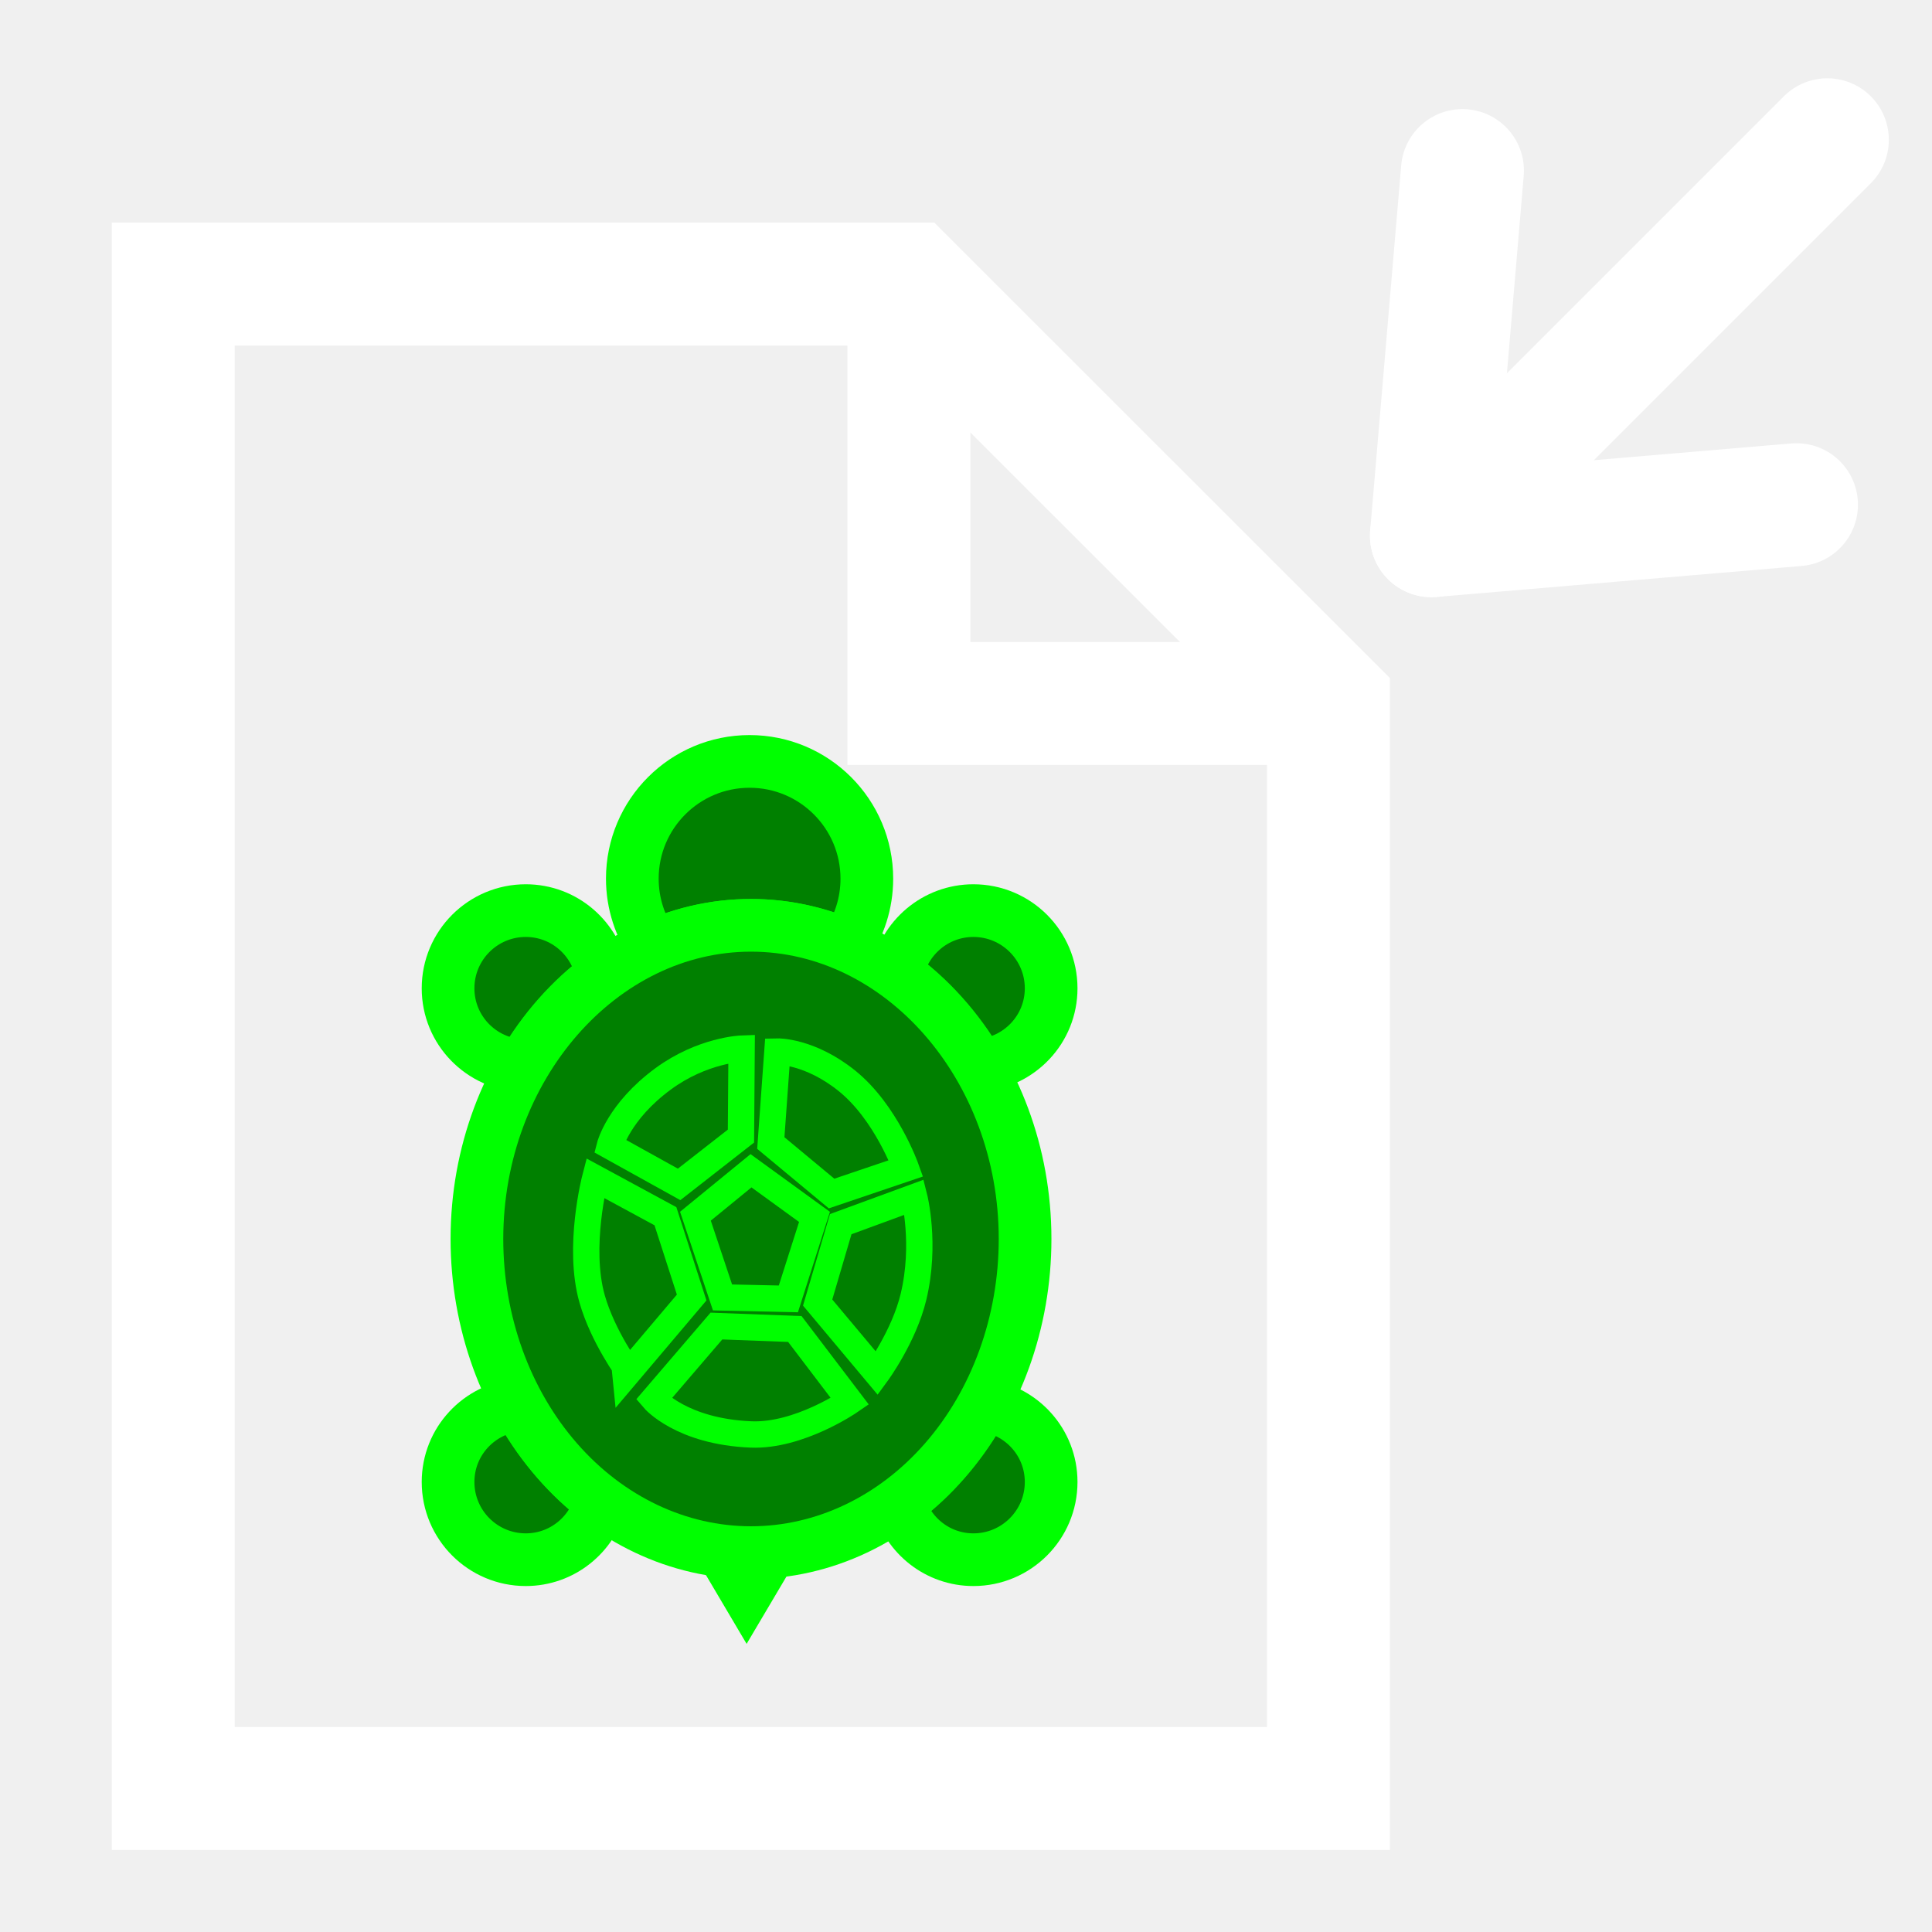
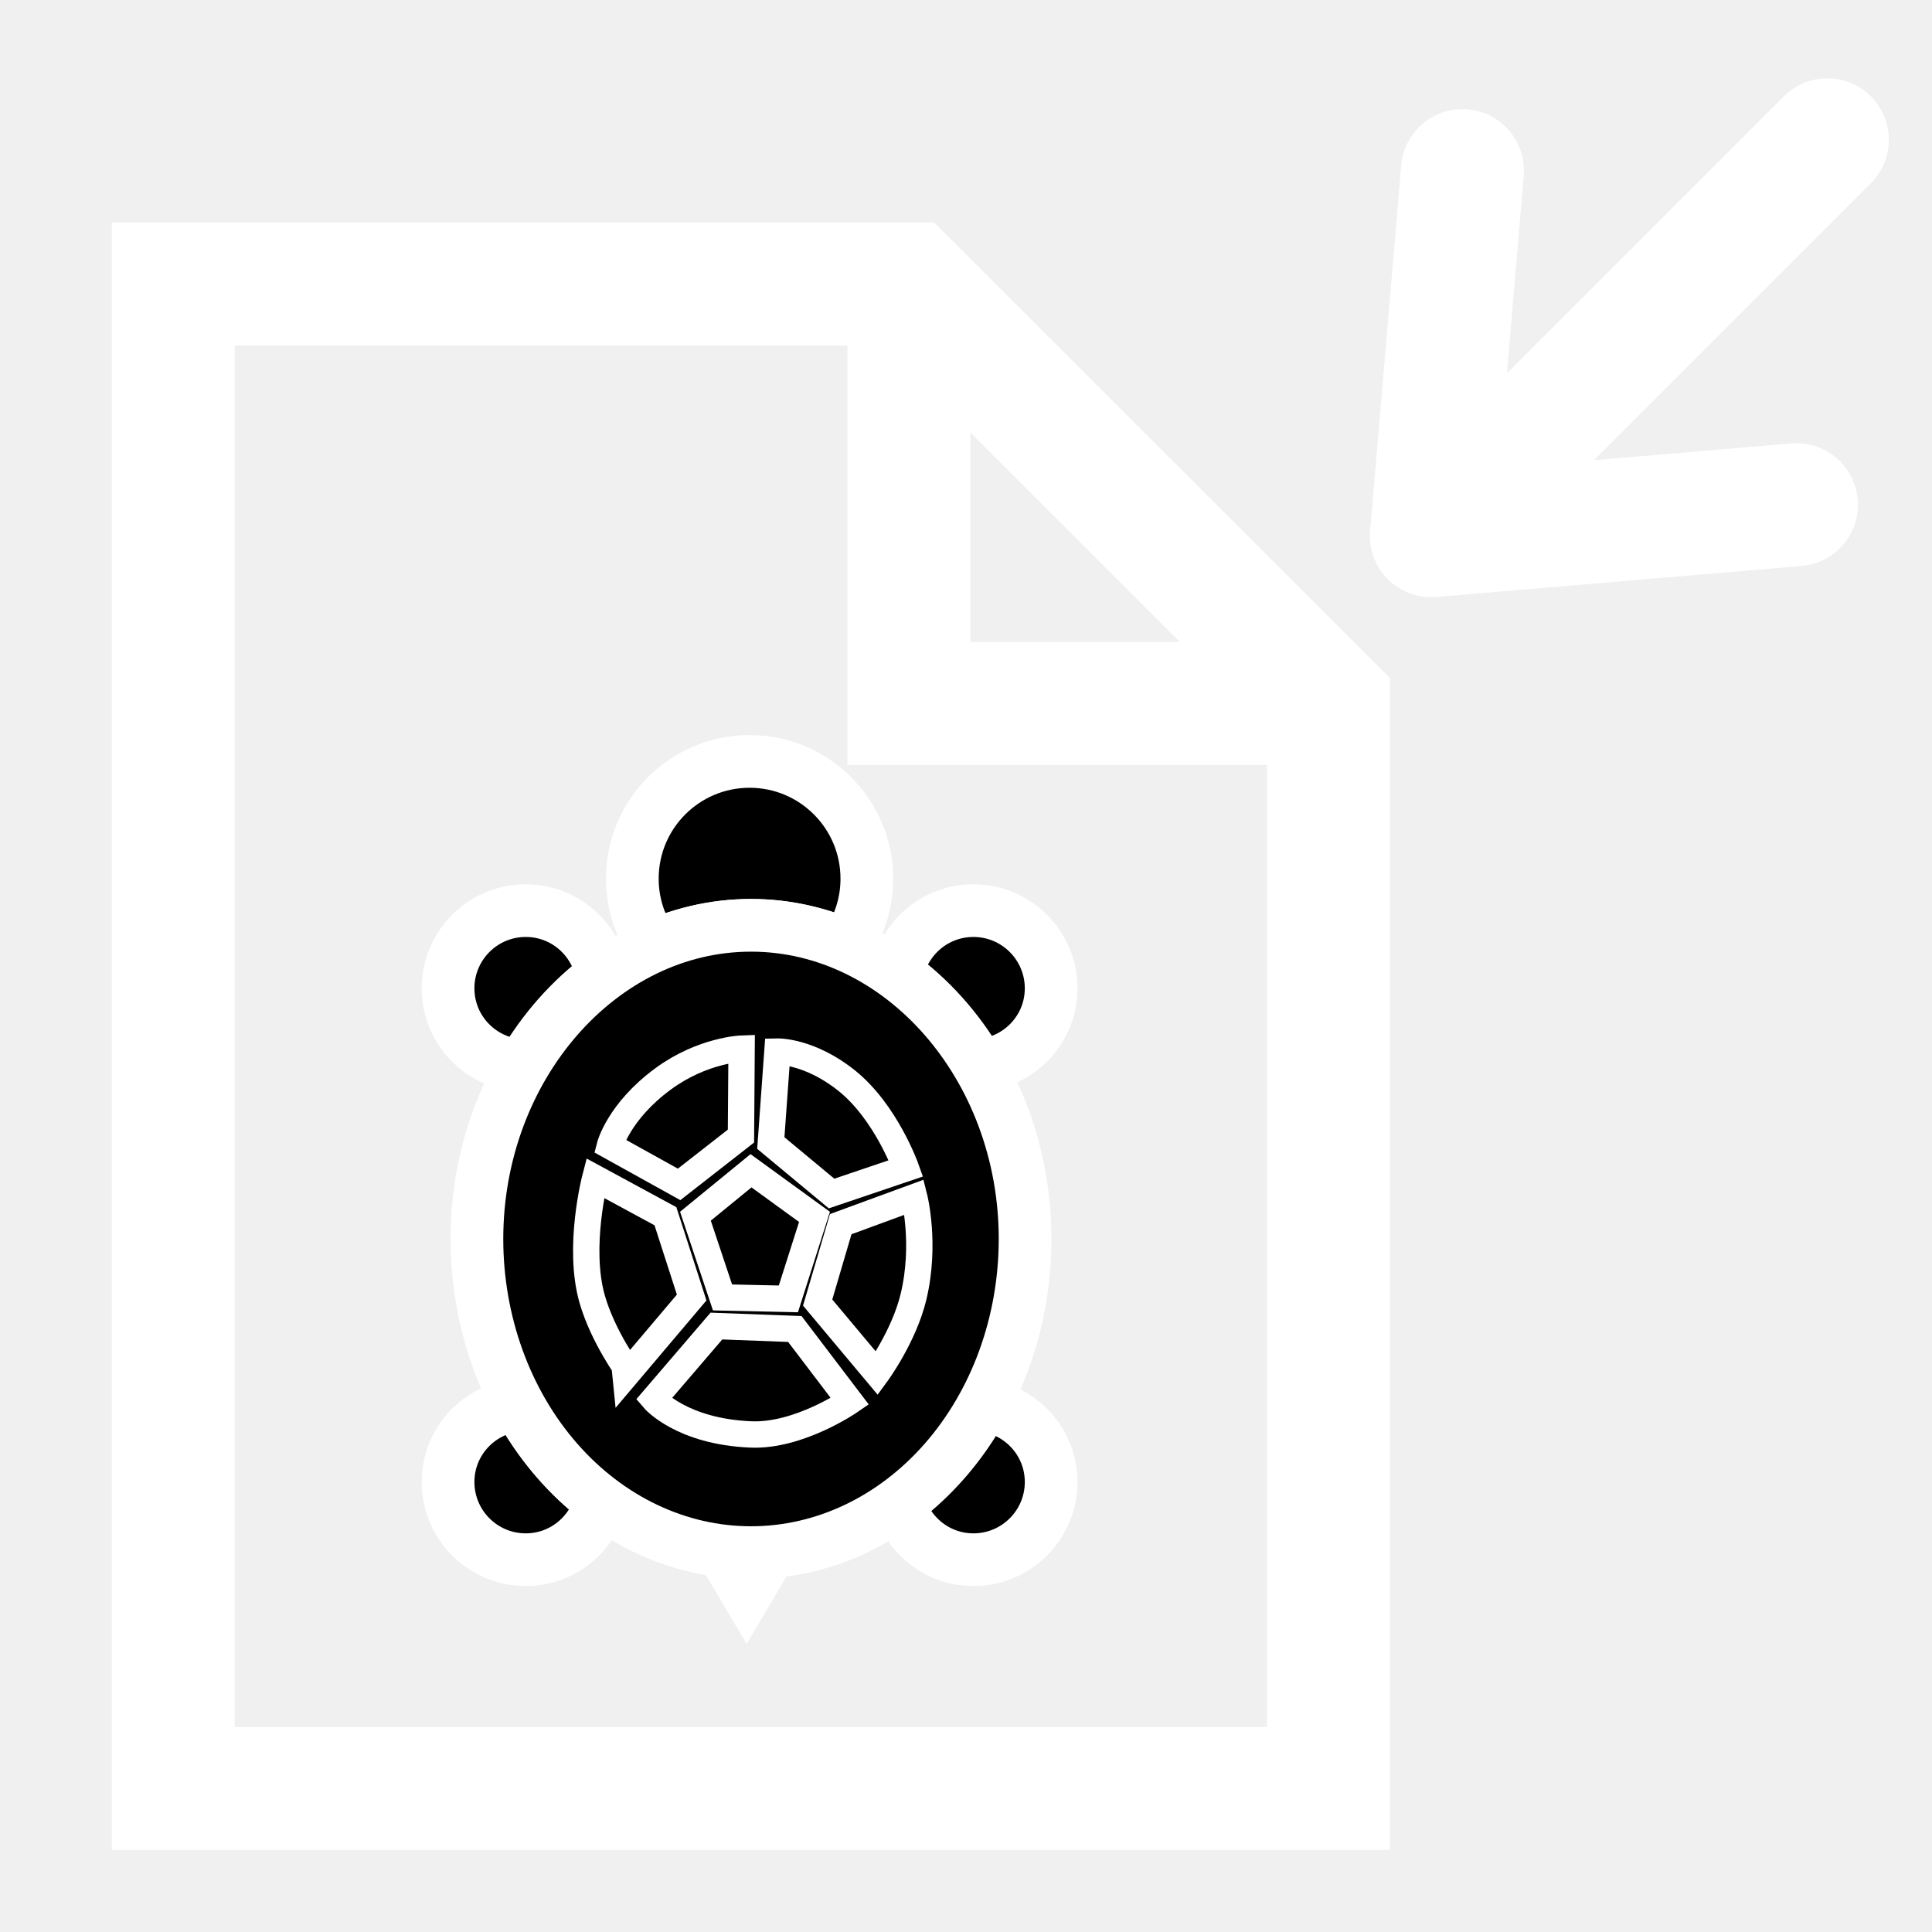
<svg xmlns="http://www.w3.org/2000/svg" version="1.0" width="55" height="55" viewBox="0 0 55 55" id="svg2" xml:space="preserve">
  <defs id="defs41">
  
  

  
   
   
   
   

  
  

  
   
   
   
   

    
    
    
    
    
    
   
    
   
    
    
    
    
   
  
  
</defs>
  <g transform="translate(-0.5507515,-1.756954)" id="g3" style="fill:none">
    <line style="fill:none;stroke-width:3.5;stroke-linecap:round;stroke-linejoin:round;stroke-opacity:1" id="line3290" y2="4.917" y1="16.188" x2="52.441" x1="41.17" />
    <polyline style="fill:none;stroke-width:3.5;stroke-linecap:round;stroke-linejoin:round;stroke-opacity:1" id="polyline3292" points="51.562,15.306 41.17,16.188 42.053,5.794" />
  </g>
  <polygon points="10.932,6.088 31.874,6.088 43.818,18.027 43.818,48.914 10.932,48.914 10.932,6.088 " transform="translate(-6,2)" id="polygon9" style="fill:none;stroke:#ffffff;stroke-width:3.5" />
  <polyline points="43.818,18.027 31.874,18.027 31.874,6.088" id="polyline11" style="fill:none;stroke:#ffffff;stroke-width:3.5" transform="translate(-6,2)" />
-   <path d="M 21.379,44.2 C 21.103,44.2 20.83,44.182 20.561,44.15 L 21.255,45.324 L 21.939,44.168 C 21.753,44.183 21.568,44.2 21.379,44.2 z" id="path11" style="fill:#008000;fill-opacity:1;stroke:#00ff00;stroke-width:1.5;stroke-miterlimit:4;stroke-dasharray:none;stroke-opacity:1" />
-   <g transform="matrix(0.5,0,0,0.5,7.630965,20.06025)" id="g13" style="fill:#008000;fill-opacity:1;stroke:#00ff00;stroke-width:3;stroke-miterlimit:4;stroke-dasharray:none;stroke-opacity:1">
-     <path d="M 40.16,11.726 C 37.996,11.726 36.202,13.281 35.817,15.333 C 37.676,16.678 39.274,18.448 40.492,20.541 C 42.777,20.369 44.586,18.48 44.586,16.151 C 44.586,13.707 42.604,11.726 40.16,11.726 z" id="path15" style="fill:#008000;fill-opacity:1;stroke:#00ff00;stroke-width:3;stroke-miterlimit:4;stroke-dasharray:none;stroke-opacity:1" />
-     <path d="M 40.713,39.887 C 39.489,42.119 37.853,44.018 35.916,45.443 C 36.437,47.307 38.129,48.682 40.16,48.682 C 42.603,48.682 44.586,46.702 44.586,44.258 C 44.586,42.003 42.893,40.162 40.713,39.887 z" id="path17" style="fill:#008000;fill-opacity:1;stroke:#00ff00;stroke-width:3;stroke-miterlimit:4;stroke-dasharray:none;stroke-opacity:1" />
-     <path d="M 14.273,39.871 C 12.02,40.077 10.249,41.95 10.249,44.258 C 10.249,46.701 12.229,48.682 14.673,48.682 C 16.737,48.682 18.457,47.262 18.945,45.35 C 17.062,43.934 15.47,42.061 14.273,39.871 z" id="path19" style="fill:#008000;fill-opacity:1;stroke:#00ff00;stroke-width:3;stroke-miterlimit:4;stroke-dasharray:none;stroke-opacity:1" />
-     <path d="M 19.026,15.437 C 18.683,13.334 16.872,11.726 14.673,11.726 C 12.229,11.726 10.249,13.707 10.249,16.15 C 10.249,18.532 12.135,20.46 14.494,20.556 C 15.68,18.513 17.226,16.772 19.026,15.437 z" id="path21" style="fill:#008000;fill-opacity:1;stroke:#00ff00;stroke-width:3;stroke-miterlimit:4;stroke-dasharray:none;stroke-opacity:1" />
+   <path d="M 21.379,44.2 C 21.103,44.2 20.83,44.182 20.561,44.15 L 21.255,45.324 L 21.939,44.168 C 21.753,44.183 21.568,44.2 21.379,44.2 z" id="path11" style="fill:#000000;fill-opacity:1;stroke:#ffffff;stroke-width:1.5;stroke-miterlimit:4;stroke-dasharray:none;stroke-opacity:1" />
+   <g transform="matrix(0.5,0,0,0.5,7.630965,20.06025)" id="g13" style="fill:#000000;fill-opacity:1;stroke:#ffffff;stroke-width:3;stroke-miterlimit:4;stroke-dasharray:none;stroke-opacity:1">
+     <path d="M 40.16,11.726 C 37.996,11.726 36.202,13.281 35.817,15.333 C 37.676,16.678 39.274,18.448 40.492,20.541 C 42.777,20.369 44.586,18.48 44.586,16.151 C 44.586,13.707 42.604,11.726 40.16,11.726 z" id="path15" style="fill:#000000;fill-opacity:1;stroke:#ffffff;stroke-width:3;stroke-miterlimit:4;stroke-dasharray:none;stroke-opacity:1" />
+     <path d="M 40.713,39.887 C 39.489,42.119 37.853,44.018 35.916,45.443 C 36.437,47.307 38.129,48.682 40.16,48.682 C 42.603,48.682 44.586,46.702 44.586,44.258 C 44.586,42.003 42.893,40.162 40.713,39.887 z" id="path17" style="fill:#000000;fill-opacity:1;stroke:#ffffff;stroke-width:3;stroke-miterlimit:4;stroke-dasharray:none;stroke-opacity:1" />
+     <path d="M 14.273,39.871 C 12.02,40.077 10.249,41.95 10.249,44.258 C 10.249,46.701 12.229,48.682 14.673,48.682 C 16.737,48.682 18.457,47.262 18.945,45.35 C 17.062,43.934 15.47,42.061 14.273,39.871 z" id="path19" style="fill:#000000;fill-opacity:1;stroke:#ffffff;stroke-width:3;stroke-miterlimit:4;stroke-dasharray:none;stroke-opacity:1" />
+     <path d="M 19.026,15.437 C 18.683,13.334 16.872,11.726 14.673,11.726 C 12.229,11.726 10.249,13.707 10.249,16.15 C 10.249,18.532 12.135,20.46 14.494,20.556 C 15.68,18.513 17.226,16.772 19.026,15.437 z" id="path21" style="fill:#000000;fill-opacity:1;stroke:#ffffff;stroke-width:3;stroke-miterlimit:4;stroke-dasharray:none;stroke-opacity:1" />
  </g>
-   <path d="M 21.379,26.342 C 22.333,26.342 23.243,26.547 24.088,26.906 C 24.459,26.368 24.677,25.717 24.677,25.014 C 24.677,23.171 23.183,21.676 21.339,21.676 C 19.495,21.676 18.001,23.171 18.001,25.014 C 18.001,25.728 18.227,26.389 18.609,26.931 C 19.471,26.557 20.402,26.342 21.379,26.342 z" id="path23" style="fill:#008000;fill-opacity:1;stroke:#00ff00;stroke-width:1.5;stroke-miterlimit:4;stroke-dasharray:none;stroke-opacity:1" />
-   <g transform="matrix(0.5,0,0,0.5,7.630965,20.06025)" id="g25" style="fill:#008000;fill-opacity:1;stroke:#00ff00;stroke-width:3;stroke-miterlimit:4;stroke-dasharray:none;stroke-opacity:1">
-     <path d="M 43.102,30.421 C 43.102,35.155 41.457,39.701 38.531,43.048 C 35.606,46.396 31.634,48.279 27.497,48.279 C 23.36,48.279 19.388,46.396 16.463,43.048 C 13.537,39.701 11.892,35.155 11.892,30.421 C 11.892,20.624 18.936,12.563 27.497,12.563 C 36.058,12.563 43.102,20.624 43.102,30.421 z" id="path2988" style="fill:#008000;fill-opacity:1;stroke:#00ff00;stroke-width:3;stroke-miterlimit:4;stroke-dasharray:none;stroke-opacity:1" />
+   <path d="M 21.379,26.342 C 22.333,26.342 23.243,26.547 24.088,26.906 C 24.459,26.368 24.677,25.717 24.677,25.014 C 24.677,23.171 23.183,21.676 21.339,21.676 C 19.495,21.676 18.001,23.171 18.001,25.014 C 18.001,25.728 18.227,26.389 18.609,26.931 C 19.471,26.557 20.402,26.342 21.379,26.342 z" id="path23" style="fill:#000000;fill-opacity:1;stroke:#ffffff;stroke-width:1.5;stroke-miterlimit:4;stroke-dasharray:none;stroke-opacity:1" />
+   <g transform="matrix(0.5,0,0,0.5,7.630965,20.06025)" id="g25" style="fill:#000000;fill-opacity:1;stroke:#ffffff;stroke-width:3;stroke-miterlimit:4;stroke-dasharray:none;stroke-opacity:1">
+     <path d="M 43.102,30.421 C 43.102,35.155 41.457,39.701 38.531,43.048 C 35.606,46.396 31.634,48.279 27.497,48.279 C 23.36,48.279 19.388,46.396 16.463,43.048 C 13.537,39.701 11.892,35.155 11.892,30.421 C 11.892,20.624 18.936,12.563 27.497,12.563 C 36.058,12.563 43.102,20.624 43.102,30.421 z" id="path2988" style="fill:#000000;fill-opacity:1;stroke:#ffffff;stroke-width:3;stroke-miterlimit:4;stroke-dasharray:none;stroke-opacity:1" />
  </g>
-   <g transform="matrix(0.5,0,0,0.5,7.630965,20.06025)" id="g28" style="fill:#008000;fill-opacity:1;stroke:#00ff00;stroke-width:1.5;stroke-miterlimit:4;stroke-dasharray:none;stroke-opacity:1">
-     <path d="M 25.875,33.75 L 24.333,29.125 L 27.497,26.538 L 31.112,29.164 L 29.625,33.833 L 25.875,33.75 z" id="path30" style="fill:#008000;fill-opacity:1;stroke:#00ff00;stroke-width:1.5;stroke-miterlimit:4;stroke-dasharray:none;stroke-opacity:1" />
-     <path d="M 27.501,41.551 C 23.533,41.391 21.958,39.542 21.958,39.542 L 25.528,35.379 L 29.993,35.547 L 33.125,39.667 C 33.125,39.667 30.235,41.661 27.501,41.551 z" id="path32" style="fill:#008000;fill-opacity:1;stroke:#00ff00;stroke-width:1.5;stroke-miterlimit:4;stroke-dasharray:none;stroke-opacity:1" />
-     <path d="M 18.453,33.843 C 17.604,30.875 18.625,26.959 18.625,26.959 L 22.625,29.126 L 24.118,33.755 L 20.536,37.988 C 20.536,37.987 19.071,35.998 18.453,33.843 z" id="path34" style="fill:#008000;fill-opacity:1;stroke:#00ff00;stroke-width:1.5;stroke-miterlimit:4;stroke-dasharray:none;stroke-opacity:1" />
-     <path d="M 19.458,25.125 C 19.458,25.125 19.958,23.167 22.497,21.303 C 24.734,19.66 26.962,19.583 26.962,19.583 L 26.925,24.564 L 23.404,27.314 L 19.458,25.125 z" id="path2998" style="fill:#008000;fill-opacity:1;stroke:#00ff00;stroke-width:1.5;stroke-miterlimit:4;stroke-dasharray:none;stroke-opacity:1" />
-     <path d="M 32.084,27.834 L 28.625,24.959 L 29,19.75 C 29,19.75 30.834,19.708 32.959,21.417 C 35.187,23.208 36.321,26.4 36.321,26.4 L 32.084,27.834 z" id="path37" style="fill:#008000;fill-opacity:1;stroke:#00ff00;stroke-width:1.5;stroke-miterlimit:4;stroke-dasharray:none;stroke-opacity:1" />
-     <path d="M 31.292,34.042 L 32.605,29.578 L 36.792,28.042 C 36.792,28.042 37.469,30.705 36.75,33.709 C 36.21,35.965 34.666,38.07 34.666,38.07 L 31.292,34.042 z" id="path3002" style="fill:#008000;fill-opacity:1;stroke:#00ff00;stroke-width:1.5;stroke-miterlimit:4;stroke-dasharray:none;stroke-opacity:1" />
+   <g transform="matrix(0.5,0,0,0.5,7.630965,20.06025)" id="g28" style="fill:#000000;fill-opacity:1;stroke:#ffffff;stroke-width:1.5;stroke-miterlimit:4;stroke-dasharray:none;stroke-opacity:1">
+     <path d="M 25.875,33.75 L 24.333,29.125 L 27.497,26.538 L 31.112,29.164 L 29.625,33.833 L 25.875,33.75 z" id="path30" style="fill:#000000;fill-opacity:1;stroke:#ffffff;stroke-width:1.5;stroke-miterlimit:4;stroke-dasharray:none;stroke-opacity:1" />
+     <path d="M 27.501,41.551 C 23.533,41.391 21.958,39.542 21.958,39.542 L 25.528,35.379 L 29.993,35.547 L 33.125,39.667 C 33.125,39.667 30.235,41.661 27.501,41.551 z" id="path32" style="fill:#000000;fill-opacity:1;stroke:#ffffff;stroke-width:1.5;stroke-miterlimit:4;stroke-dasharray:none;stroke-opacity:1" />
+     <path d="M 18.453,33.843 C 17.604,30.875 18.625,26.959 18.625,26.959 L 22.625,29.126 L 24.118,33.755 L 20.536,37.988 C 20.536,37.987 19.071,35.998 18.453,33.843 z" id="path34" style="fill:#000000;fill-opacity:1;stroke:#ffffff;stroke-width:1.5;stroke-miterlimit:4;stroke-dasharray:none;stroke-opacity:1" />
+     <path d="M 19.458,25.125 C 19.458,25.125 19.958,23.167 22.497,21.303 C 24.734,19.66 26.962,19.583 26.962,19.583 L 26.925,24.564 L 23.404,27.314 L 19.458,25.125 z" id="path2998" style="fill:#000000;fill-opacity:1;stroke:#ffffff;stroke-width:1.5;stroke-miterlimit:4;stroke-dasharray:none;stroke-opacity:1" />
+     <path d="M 32.084,27.834 L 28.625,24.959 L 29,19.75 C 29,19.75 30.834,19.708 32.959,21.417 C 35.187,23.208 36.321,26.4 36.321,26.4 L 32.084,27.834 z" id="path37" style="fill:#000000;fill-opacity:1;stroke:#ffffff;stroke-width:1.5;stroke-miterlimit:4;stroke-dasharray:none;stroke-opacity:1" />
+     <path d="M 31.292,34.042 L 32.605,29.578 L 36.792,28.042 C 36.792,28.042 37.469,30.705 36.75,33.709 C 36.21,35.965 34.666,38.07 34.666,38.07 L 31.292,34.042 z" id="path3002" style="fill:#000000;fill-opacity:1;stroke:#ffffff;stroke-width:1.5;stroke-miterlimit:4;stroke-dasharray:none;stroke-opacity:1" />
  </g>
  <line x1="40.75" x2="52.021" y1="15.25" y2="3.979" id="line2513" style="fill:none;stroke:#ffffff;stroke-width:3.5;stroke-linecap:round;stroke-linejoin:round;stroke-opacity:1" />
  <polyline points="51.562,15.306 41.17,16.188 42.053,5.794" id="polyline2515" style="fill:none;stroke:#ffffff;stroke-width:3.5;stroke-linecap:round;stroke-linejoin:round;stroke-opacity:1" transform="translate(-0.4199989,-0.938)" />
  <polyline points="43.818,18.027 31.874,18.027 31.874,6.088" id="polyline2519" style="fill:none;stroke:#ffffff;stroke-width:3.5;stroke-opacity:1" transform="translate(45.97349,37.19982)" />
</svg>
